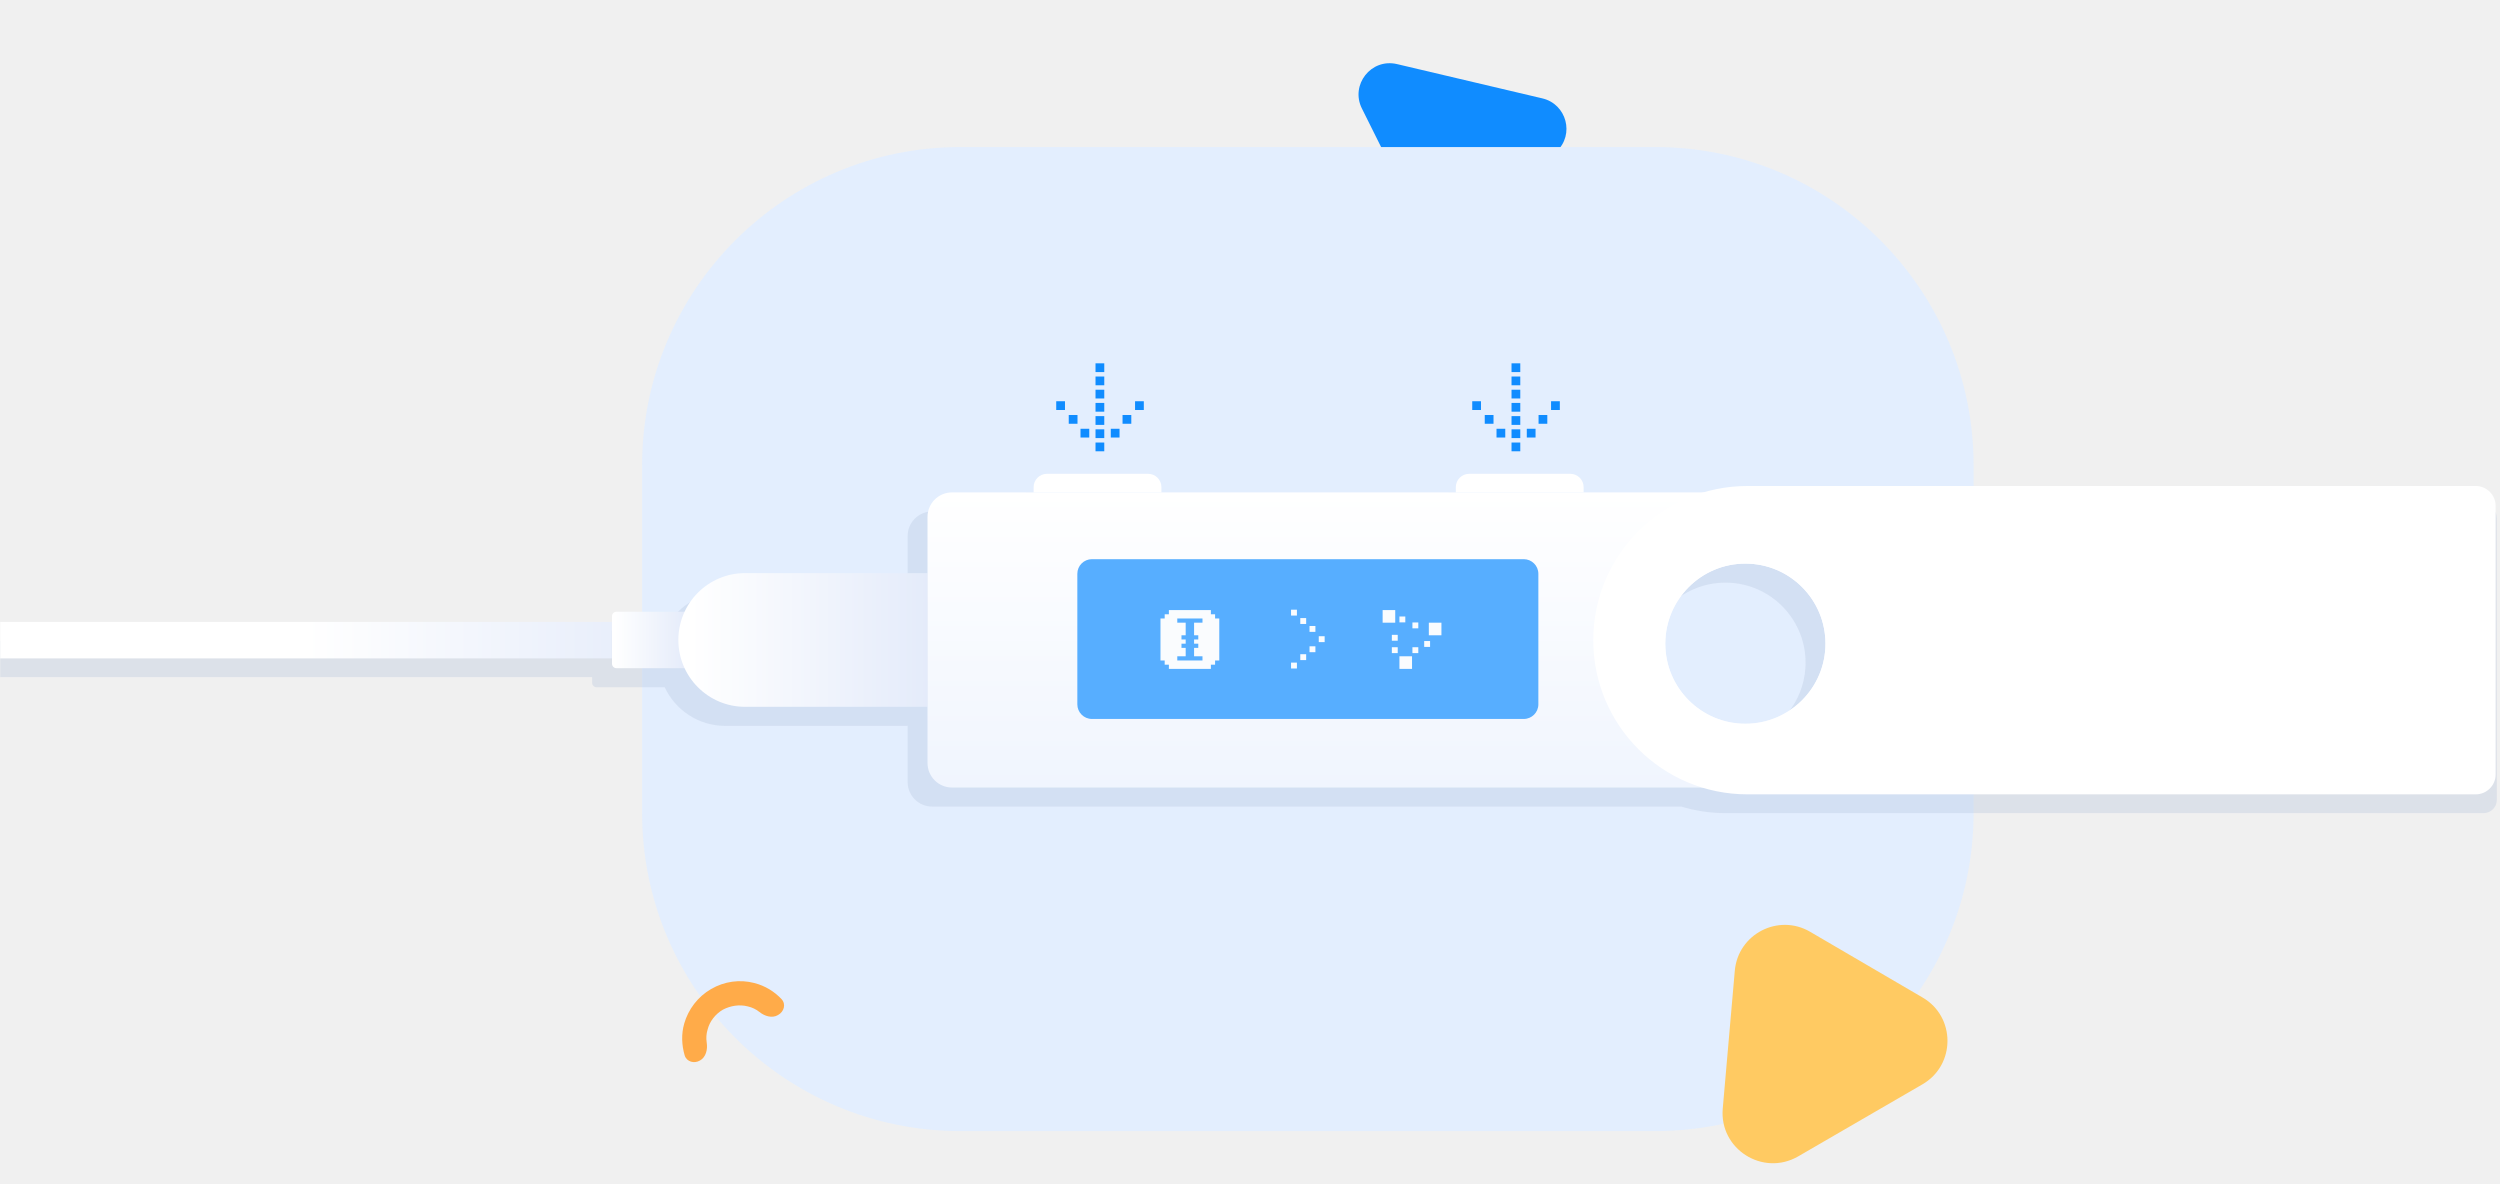
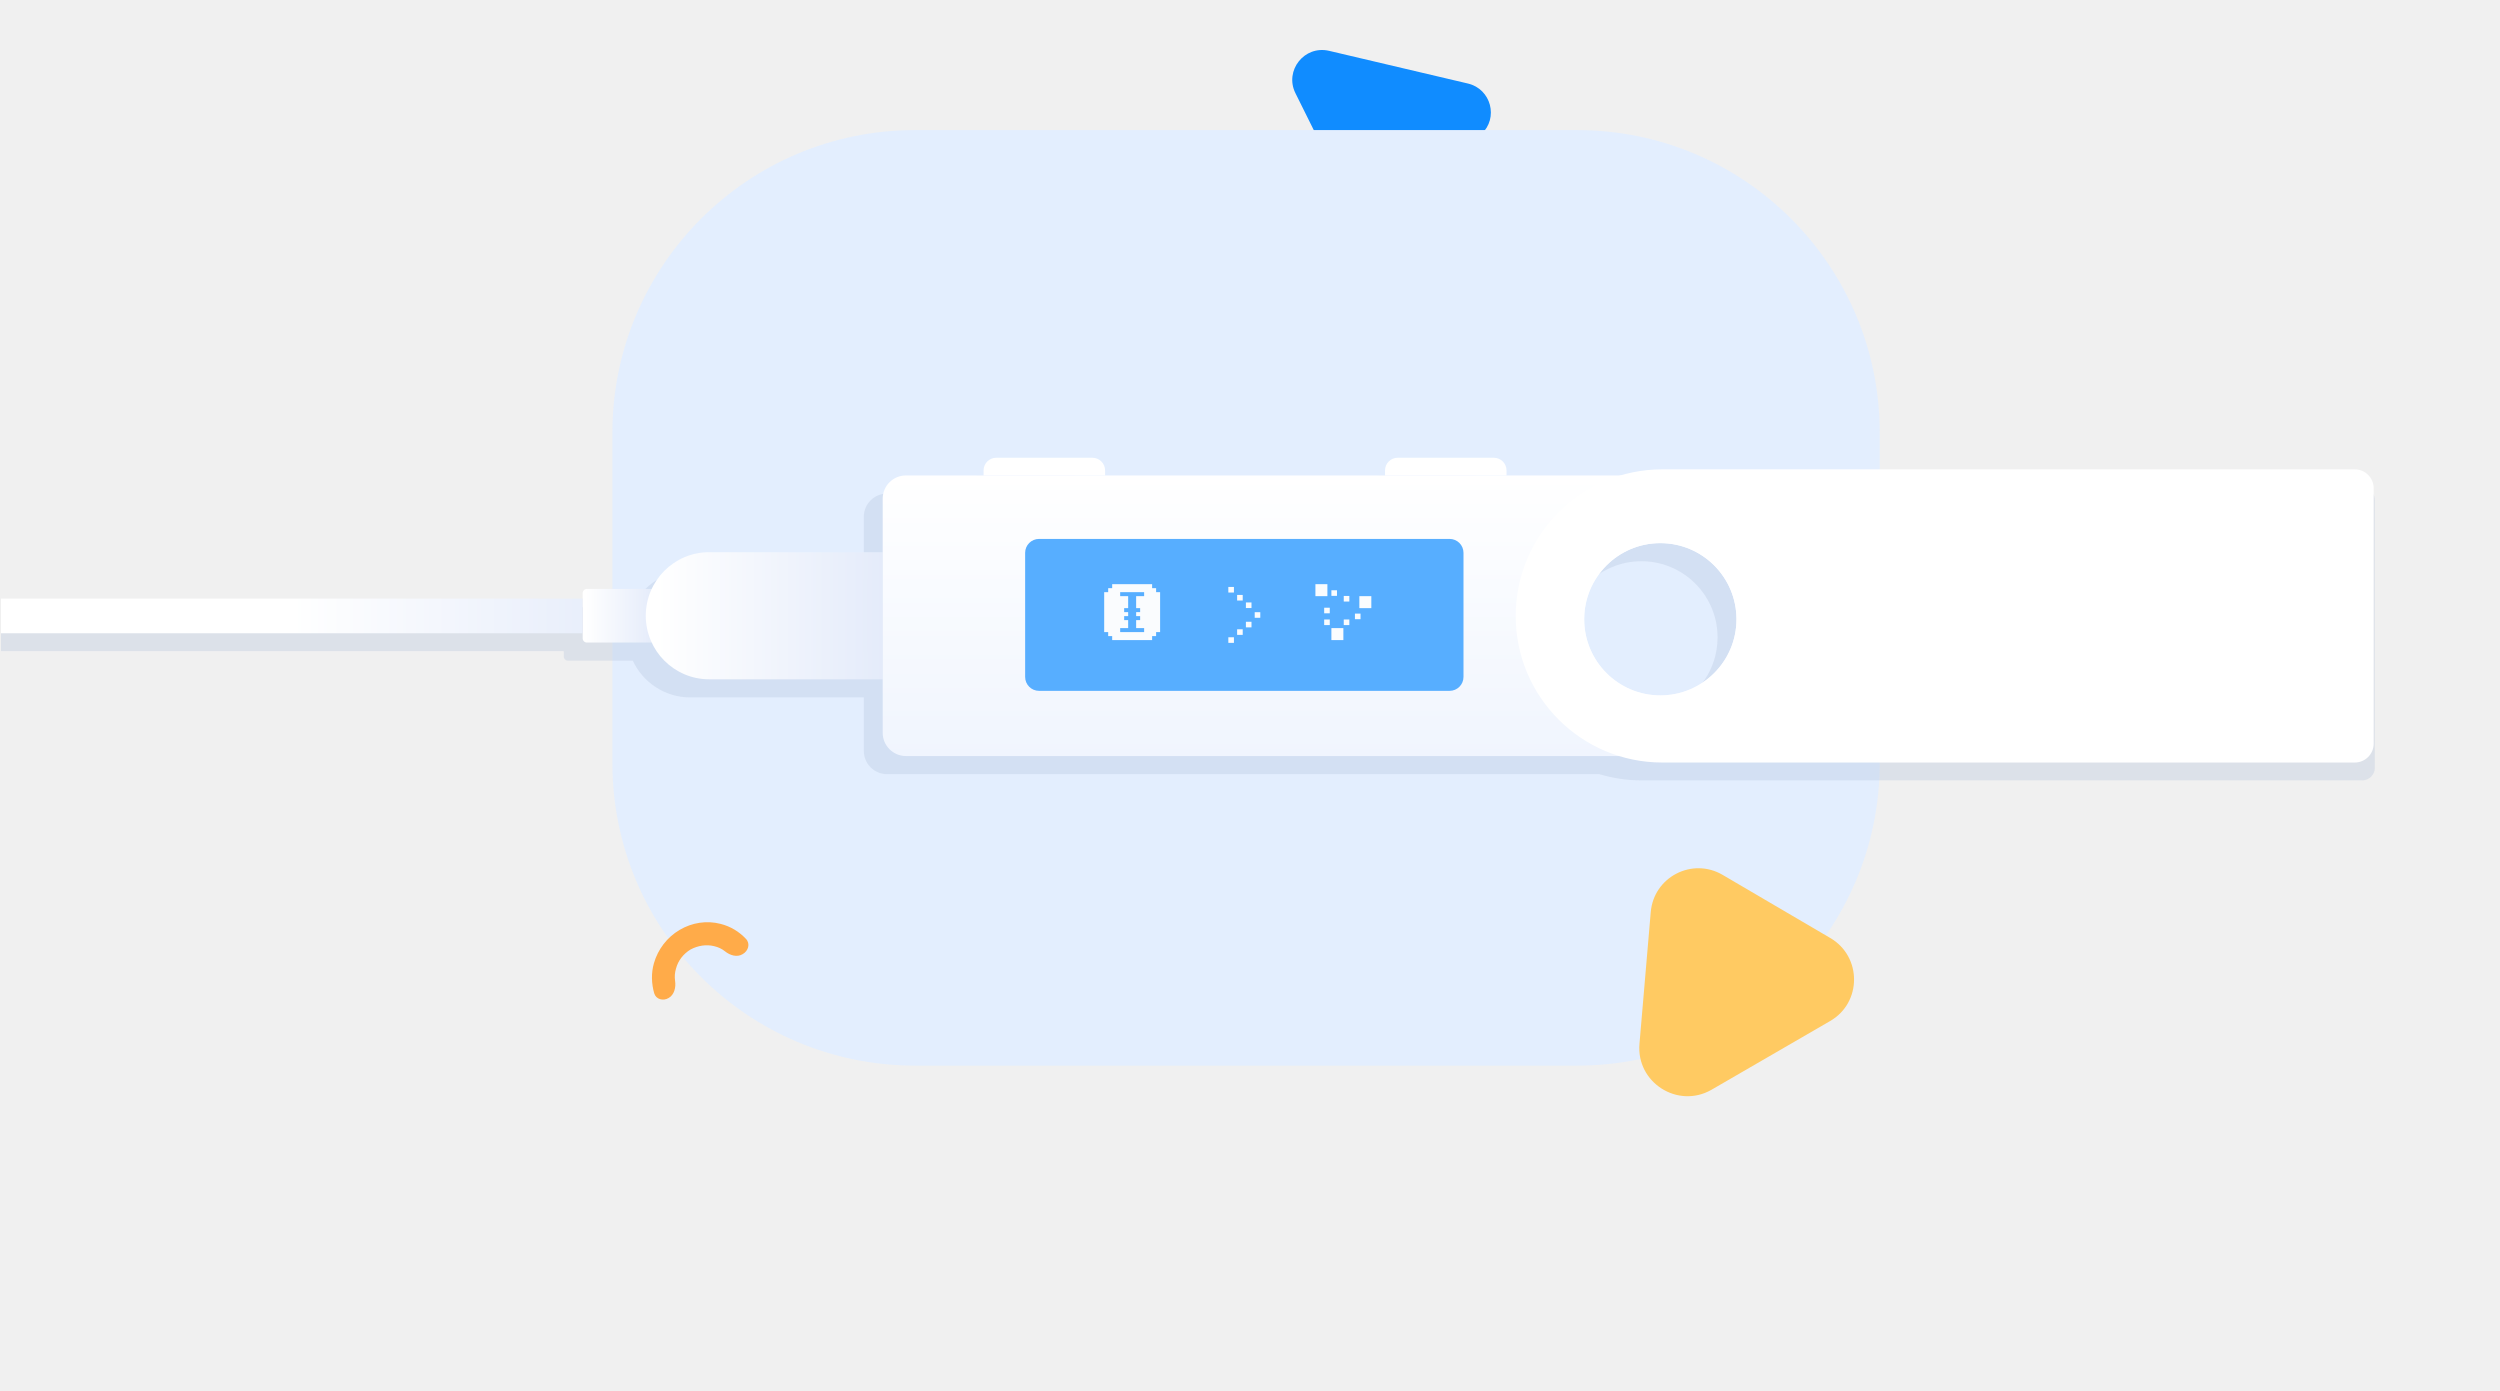
- <svg xmlns="http://www.w3.org/2000/svg" width="754" height="357" viewBox="0 0 754 357" fill="none">
-   <path d="M465.162 29.667C472.478 31.385 474.973 40.574 469.439 45.7L442.932 70.293C438.316 74.551 430.928 73.249 428.13 67.599L410.738 32.7C407.204 25.6 413.504 17.483 421.353 19.334L465.162 29.667Z" fill="#108CFF" />
-   <rect x="193.656" y="44.348" width="401.581" height="296.791" rx="96" fill="#E3EEFE" />
-   <path d="M211.151 319.826C209.385 320.885 207.093 320.254 206.494 318.292C205.603 315.236 205.444 311.912 206.351 308.74C207.598 304.38 210.468 300.609 214.46 298.295C218.452 295.981 223.106 295.32 227.516 296.481C230.738 297.301 233.546 299.038 235.694 301.317C237.126 302.837 236.495 305.129 234.643 306.137C232.877 307.196 230.635 306.479 229.053 305.22C228.027 304.396 226.851 303.833 225.525 303.529C223.01 302.886 220.342 303.308 218.029 304.513C215.753 305.855 214.057 307.993 213.413 310.508C213.023 311.784 212.943 313.123 213.135 314.389C213.498 316.562 212.867 318.853 211.151 319.826Z" fill="#FFAB49" />
-   <path d="M579.762 327.062C589.876 321.246 589.876 306.665 579.847 300.85L545.965 281.044C536.357 275.397 524.136 281.718 523.209 292.843L519.585 334.31C518.489 346.531 531.637 354.875 542.257 348.807L579.762 327.062Z" fill="#FFCA62" />
-   <path opacity="0.3" fill-rule="evenodd" clip-rule="evenodd" d="M471.621 152.672V154.259H507.064C511.331 152.968 515.858 152.274 520.547 152.274L749.032 152.274C751.254 152.274 753.055 154.075 753.055 156.297V241.225C753.055 243.447 751.254 245.249 749.032 245.249L520.547 245.249C515.859 245.249 511.333 244.555 507.066 243.264H281.119C277.045 243.264 273.742 239.961 273.742 235.888V218.924H218.706C210.632 218.924 203.669 214.144 200.466 207.267C200.449 207.269 200.433 207.27 200.416 207.27C200.399 207.271 200.383 207.271 200.366 207.271H179.921C179.18 207.271 178.58 206.671 178.58 205.93L178.58 204.231H0.058V193.292H178.58L178.58 191.594C178.58 190.853 179.18 190.253 179.921 190.253H200.366C200.4 190.253 200.433 190.254 200.466 190.256C203.669 183.379 210.632 178.599 218.706 178.599H273.742V161.636C273.742 157.562 277.045 154.259 281.119 154.259H305.741V152.672C305.741 150.45 307.542 148.649 309.764 148.649H340.26C342.482 148.649 344.283 150.45 344.283 152.672V154.259H433.078V152.672C433.078 150.45 434.879 148.649 437.101 148.649H467.597C469.819 148.649 471.621 150.45 471.621 152.672ZM544.558 199.877C544.558 204.878 543.038 209.525 540.434 213.379C536.094 219.803 528.744 224.026 520.408 224.026C512.58 224.026 505.622 220.302 501.209 214.528C498.103 210.464 496.258 205.386 496.258 199.876C496.259 193.207 498.962 187.17 503.332 182.8C507.702 178.43 513.74 175.727 520.408 175.727C527.941 175.727 534.669 179.176 539.098 184.581C541.53 187.549 543.269 191.108 544.068 195.01C544.39 196.582 544.558 198.209 544.558 199.877Z" fill="#B0BFD9" />
-   <path d="M207.707 185.846C207.707 185.105 207.107 184.504 206.366 184.504H185.921C185.18 184.504 184.58 185.105 184.58 185.846V200.182C184.58 200.922 185.18 201.523 185.921 201.523H206.366C207.107 201.523 207.707 200.922 207.707 200.182V185.846Z" fill="url(#paint0_linear)" />
-   <path d="M279.742 172.851H224.706C213.595 172.851 204.589 181.903 204.589 193.014V193.014C204.589 204.124 213.595 213.176 224.706 213.176H279.742V172.851Z" fill="url(#paint1_linear)" />
-   <path d="M0.058 187.577H184.533V198.577H0.058V187.577Z" fill="url(#paint2_linear)" />
-   <path d="M439.078 148.511H477.62V146.924C477.62 144.702 475.819 142.901 473.597 142.901H443.101C440.879 142.901 439.078 144.702 439.078 146.924V148.511Z" fill="white" />
-   <path d="M311.741 148.511H350.283V146.924C350.283 144.702 348.482 142.901 346.26 142.901H315.764C313.542 142.901 311.741 144.702 311.741 146.924V148.511Z" fill="white" />
-   <path fill-rule="evenodd" clip-rule="evenodd" d="M287.118 148.511C283.044 148.511 279.742 151.814 279.742 155.887V230.139C279.742 234.213 283.044 237.516 287.118 237.516H565.625C569.698 237.516 573.001 234.213 573.001 230.139V155.887C573.001 151.814 569.698 148.511 565.625 148.511H287.118ZM526.409 218.278C539.746 218.278 550.559 207.466 550.559 194.128C550.559 180.79 539.746 169.978 526.409 169.978C513.071 169.978 502.259 180.79 502.259 194.128C502.259 207.466 513.071 218.278 526.409 218.278Z" fill="url(#paint3_linear)" />
-   <path fill-rule="evenodd" clip-rule="evenodd" d="M527.033 146.576C501.352 146.576 480.533 167.395 480.533 193.076C480.533 218.757 501.352 239.576 527.033 239.576H746.681C749.995 239.576 752.681 236.89 752.681 233.576V152.576C752.681 149.262 749.995 146.576 746.681 146.576H527.033ZM526.409 218.278C539.746 218.278 550.559 207.465 550.559 194.128C550.559 180.79 539.746 169.977 526.409 169.977C513.071 169.977 502.258 180.79 502.258 194.128C502.258 207.465 513.071 218.278 526.409 218.278Z" fill="white" />
-   <rect x="324.923" y="168.645" width="139.046" height="48.194" rx="4.412" fill="#57AEFF" />
-   <rect x="397.74" y="191.887" width="1.774" height="1.774" fill="#FAFCFE" />
-   <rect x="394.952" y="188.797" width="1.774" height="1.774" fill="#FAFCFE" />
-   <rect width="1.774" height="1.774" transform="matrix(1 0 0 -1 394.952 196.7)" fill="#FAFCFE" />
-   <rect x="392.166" y="186.414" width="1.774" height="1.774" fill="#FAFCFE" />
-   <rect width="1.774" height="1.774" transform="matrix(1 0 0 -1 392.166 199.083)" fill="#FAFCFE" />
-   <rect x="389.378" y="183.88" width="1.774" height="1.774" fill="#FAFCFE" />
-   <rect width="1.774" height="1.774" transform="matrix(1 0 0 -1 389.378 201.617)" fill="#FAFCFE" />
-   <rect x="458.518" y="133.467" width="2.642" height="2.642" transform="rotate(90 458.518 133.467)" fill="#108CFF" />
-   <rect x="458.518" y="129.486" width="2.642" height="2.642" transform="rotate(90 458.518 129.486)" fill="#108CFF" />
-   <rect x="458.518" y="125.504" width="2.642" height="2.642" transform="rotate(90 458.518 125.504)" fill="#108CFF" />
-   <rect x="458.518" y="121.522" width="2.642" height="2.642" transform="rotate(90 458.518 121.522)" fill="#108CFF" />
-   <rect x="458.518" y="117.54" width="2.642" height="2.642" transform="rotate(90 458.518 117.54)" fill="#108CFF" />
-   <rect x="458.518" y="113.559" width="2.642" height="2.642" transform="rotate(90 458.518 113.559)" fill="#108CFF" />
-   <rect x="458.518" y="109.577" width="2.642" height="2.642" transform="rotate(90 458.518 109.577)" fill="#108CFF" />
-   <rect x="463.121" y="129.316" width="2.642" height="2.642" transform="rotate(90 463.121 129.316)" fill="#108CFF" />
-   <rect width="2.642" height="2.642" transform="matrix(-4.37114e-08 1 1 4.37114e-08 451.349 129.316)" fill="#108CFF" />
-   <rect x="466.67" y="125.165" width="2.642" height="2.642" transform="rotate(90 466.67 125.165)" fill="#108CFF" />
-   <rect width="2.642" height="2.642" transform="matrix(-4.37114e-08 1 1 4.37114e-08 447.801 125.165)" fill="#108CFF" />
-   <rect x="470.443" y="121.014" width="2.642" height="2.642" transform="rotate(90 470.443 121.014)" fill="#108CFF" />
-   <rect width="2.642" height="2.642" transform="matrix(-4.37114e-08 1 1 4.37114e-08 444.027 121.014)" fill="#108CFF" />
-   <rect x="333.049" y="133.467" width="2.642" height="2.642" transform="rotate(90 333.049 133.467)" fill="#108CFF" />
-   <rect x="333.049" y="129.486" width="2.642" height="2.642" transform="rotate(90 333.049 129.486)" fill="#108CFF" />
-   <rect x="333.049" y="125.504" width="2.642" height="2.642" transform="rotate(90 333.049 125.504)" fill="#108CFF" />
-   <rect x="333.049" y="121.522" width="2.642" height="2.642" transform="rotate(90 333.049 121.522)" fill="#108CFF" />
-   <rect x="333.049" y="117.54" width="2.642" height="2.642" transform="rotate(90 333.049 117.54)" fill="#108CFF" />
-   <rect x="333.049" y="113.559" width="2.642" height="2.642" transform="rotate(90 333.049 113.559)" fill="#108CFF" />
-   <rect x="333.049" y="109.577" width="2.642" height="2.642" transform="rotate(90 333.049 109.577)" fill="#108CFF" />
-   <rect x="337.653" y="129.316" width="2.642" height="2.642" transform="rotate(90 337.653 129.316)" fill="#108CFF" />
-   <rect width="2.642" height="2.642" transform="matrix(-4.37114e-08 1 1 4.37114e-08 325.88 129.316)" fill="#108CFF" />
-   <rect x="341.201" y="125.165" width="2.642" height="2.642" transform="rotate(90 341.201 125.165)" fill="#108CFF" />
-   <rect width="2.642" height="2.642" transform="matrix(-4.37114e-08 1 1 4.37114e-08 322.332 125.165)" fill="#108CFF" />
-   <rect x="344.974" y="121.014" width="2.642" height="2.642" transform="rotate(90 344.974 121.014)" fill="#108CFF" />
-   <rect width="2.642" height="2.642" transform="matrix(-4.37114e-08 1 1 4.37114e-08 318.558 121.014)" fill="#108CFF" />
-   <rect x="417" y="184" width="3.801" height="3.801" fill="#FAFCFE" />
-   <rect x="430.935" y="187.801" width="3.801" height="3.801" fill="#FAFCFE" />
-   <rect x="422.068" y="197.935" width="3.801" height="3.801" fill="#FAFCFE" />
-   <rect x="419.78" y="195.203" width="1.774" height="1.774" fill="#FAFCFE" />
-   <rect x="419.78" y="191.468" width="1.774" height="1.774" fill="#FAFCFE" />
-   <rect x="422.068" y="185.934" width="1.774" height="1.774" fill="#FAFCFE" />
-   <rect x="425.988" y="187.734" width="1.774" height="1.774" fill="#FAFCFE" />
-   <rect x="425.988" y="195.203" width="1.774" height="1.774" fill="#FAFCFE" />
-   <rect x="429.536" y="193.335" width="1.774" height="1.774" fill="#FAFCFE" />
-   <path fill-rule="evenodd" clip-rule="evenodd" d="M352.534 184V185.267H351.267V186.534H350V199.202H351.267V200.469H352.534V201.736H365.202V200.469H366.469V199.202H367.736V186.534H366.469V185.267H365.202V184H352.534ZM362.669 187.799V186.533H355.068V187.799H357.601V191.6H356.334V192.867H357.601V194.134H356.334V195.401H357.601V197.934H355.068V199.201H362.669V197.934H360.135V195.401H361.402V194.134H360.135V192.867H361.402V191.6H360.135V187.799L362.669 187.799Z" fill="#FAFCFE" />
+ <svg xmlns="http://www.w3.org/2000/svg" width="793" height="441" viewBox="0 0 793 441" fill="none">
+   <g clip-path="url(#clip0)">
+     <path d="M465.61 26.491C472.959 28.214 475.441 37.429 469.865 42.572L443.156 67.237C438.504 71.507 431.083 70.202 428.286 64.535L410.901 29.534C407.368 22.413 413.722 14.272 421.606 16.128L465.61 26.491Z" fill="#108CFF" />
+     <rect x="194.25" y="41.264" width="402" height="296.757" rx="96" fill="#E3EEFE" />
+     <path d="M212.119 316.551C210.357 317.624 208.086 317.011 207.507 315.051C206.645 311.999 206.513 308.672 207.438 305.49C208.711 301.114 211.59 297.317 215.572 294.969C219.554 292.622 224.181 291.923 228.551 293.051C231.744 293.848 234.518 295.565 236.634 297.83C238.044 299.34 237.4 301.64 235.553 302.664C233.791 303.738 231.57 303.037 230.009 301.788C228.997 300.972 227.833 300.417 226.519 300.124C224.027 299.499 221.373 299.942 219.068 301.167C216.797 302.528 215.096 304.682 214.437 307.205C214.04 308.485 213.95 309.827 214.131 311.093C214.474 313.264 213.831 315.564 212.119 316.551Z" fill="#FFAB49" />
+     <path d="M580.496 323.885C590.648 318.052 590.623 303.385 580.536 297.518L546.458 277.536C536.794 271.84 524.525 278.177 523.613 289.367L520.042 331.074C518.962 343.366 532.187 351.781 542.847 345.695L580.496 323.885Z" fill="#FFCA62" />
+     <path opacity="0.3" fill-rule="evenodd" clip-rule="evenodd" d="M471.871 154.972V156.559H507.314C511.582 155.268 516.109 154.573 520.798 154.573L749.282 154.573C751.504 154.573 753.306 156.375 753.306 158.597V243.525C753.306 245.747 751.504 247.548 749.282 247.548L520.798 247.548C516.11 247.548 511.584 246.854 507.317 245.563H281.369C277.295 245.563 273.993 242.261 273.993 238.187V221.224H218.956C210.882 221.224 203.919 216.444 200.716 209.567C200.7 209.568 200.683 209.569 200.666 209.57C200.65 209.57 200.633 209.571 200.617 209.571H180.171C179.43 209.571 178.83 208.97 178.83 208.23L178.83 206.531H0.309V195.591H178.83L178.83 193.893C178.83 193.153 179.43 192.552 180.171 192.552H200.617C200.65 192.552 200.683 192.553 200.716 192.556C203.919 185.679 210.882 180.899 218.956 180.899H273.993V163.935C273.993 159.861 277.295 156.559 281.369 156.559H305.991V154.972C305.991 152.75 307.793 150.948 310.015 150.948H340.51C342.732 150.948 344.534 152.75 344.534 154.972V156.559H433.328V154.972C433.328 152.75 435.13 150.948 437.352 150.948H467.847C470.07 150.948 471.871 152.75 471.871 154.972ZM544.809 202.176C544.809 207.178 543.288 211.824 540.684 215.679C536.344 222.102 528.995 226.325 520.659 226.325C512.831 226.325 505.872 222.601 501.459 216.827C498.354 212.764 496.509 207.685 496.509 202.175C496.509 195.507 499.212 189.47 503.582 185.1C507.953 180.729 513.99 178.026 520.659 178.026C528.192 178.026 534.919 181.475 539.348 186.88C541.781 189.849 543.52 193.408 544.318 197.309C544.64 198.881 544.809 200.509 544.809 202.176Z" fill="#B0BFD9" />
+     <path d="M207.958 188.145C207.958 187.404 207.358 186.804 206.617 186.804H186.171C185.431 186.804 184.83 187.404 184.83 188.145V202.481C184.83 203.222 185.431 203.822 186.171 203.822H206.617C207.358 203.822 207.958 203.222 207.958 202.481V188.145Z" fill="url(#paint0_linear)" />
+     <path d="M279.992 175.15H224.956C213.845 175.15 204.839 184.202 204.839 195.313C204.839 206.423 213.845 215.475 224.956 215.475H279.992V175.15Z" fill="url(#paint1_linear)" />
+     <path d="M0.309 189.876H184.784V200.876H0.309V189.876Z" fill="url(#paint2_linear)" />
+     <path d="M439.328 150.811H477.871V149.223C477.871 147.001 476.069 145.2 473.847 145.2H443.352C441.13 145.2 439.328 147.001 439.328 149.223V150.811Z" fill="white" />
+     <path d="M311.991 150.811H350.534V149.223C350.534 147.001 348.732 145.2 346.51 145.2H316.015C313.793 145.2 311.991 147.001 311.991 149.223V150.811Z" fill="white" />
+     <path fill-rule="evenodd" clip-rule="evenodd" d="M287.369 150.811C283.295 150.811 279.992 154.113 279.992 158.187V232.439C279.992 236.513 283.295 239.815 287.369 239.815H565.875C569.949 239.815 573.251 236.513 573.251 232.439V158.187C573.251 154.113 569.949 150.811 565.875 150.811H287.369ZM526.659 220.578C539.997 220.578 550.809 209.765 550.809 196.427C550.809 183.09 539.997 172.277 526.659 172.277C513.321 172.277 502.509 183.09 502.509 196.427C502.509 209.765 513.321 220.578 526.659 220.578Z" fill="url(#paint3_linear)" />
+     <path fill-rule="evenodd" clip-rule="evenodd" d="M527.283 148.875C501.602 148.875 480.783 169.694 480.783 195.375C480.783 221.056 501.602 241.875 527.283 241.875H746.931C750.245 241.875 752.931 239.189 752.931 235.875V154.875C752.931 151.561 750.245 148.875 746.931 148.875H527.283ZM526.659 220.577C539.996 220.577 550.809 209.764 550.809 196.427C550.809 183.089 539.996 172.276 526.659 172.276C513.321 172.276 502.509 183.089 502.509 196.427C502.509 209.764 513.321 220.577 526.659 220.577Z" fill="white" />
+     <rect x="325.174" y="170.944" width="139.046" height="48.194" rx="4.412" fill="#57AEFF" />
+     <rect x="397.99" y="194.188" width="1.774" height="1.774" fill="#FAFCFE" />
+     <rect x="395.202" y="191.097" width="1.774" height="1.774" fill="#FAFCFE" />
+     <rect width="1.774" height="1.774" transform="matrix(1 0 0 -1 395.202 199)" fill="#FAFCFE" />
+     <rect x="392.416" y="188.714" width="1.774" height="1.774" fill="#FAFCFE" />
+     <rect width="1.774" height="1.774" transform="matrix(1 0 0 -1 392.416 201.383)" fill="#FAFCFE" />
+     <rect x="389.628" y="186.18" width="1.774" height="1.774" fill="#FAFCFE" />
+     <rect width="1.774" height="1.774" transform="matrix(1 0 0 -1 389.629 203.916)" fill="#FAFCFE" />
+     <rect x="417.25" y="185.3" width="3.801" height="3.801" fill="#FAFCFE" />
+     <rect x="431.186" y="189.101" width="3.801" height="3.801" fill="#FAFCFE" />
+     <rect x="422.318" y="199.235" width="3.801" height="3.801" fill="#FAFCFE" />
+     <rect x="420.03" y="196.502" width="1.774" height="1.774" fill="#FAFCFE" />
+     <rect x="420.03" y="192.769" width="1.774" height="1.774" fill="#FAFCFE" />
+     <rect x="422.318" y="187.234" width="1.774" height="1.774" fill="#FAFCFE" />
+     <rect x="426.238" y="189.034" width="1.774" height="1.774" fill="#FAFCFE" />
+     <rect x="426.238" y="196.502" width="1.774" height="1.774" fill="#FAFCFE" />
+     <rect x="429.786" y="194.635" width="1.774" height="1.774" fill="#FAFCFE" />
+     <path fill-rule="evenodd" clip-rule="evenodd" d="M352.784 185.3V186.567H351.517V187.834H350.25V200.502H351.517V201.769H352.784V203.036H365.452V201.769H366.719V200.502H367.986V187.834H366.719V186.567H365.452V185.3H352.784ZM362.919 189.099V187.832H355.318V189.099H357.851V192.9H356.584V194.167H357.851V195.434H356.584V196.7H357.851V199.234H355.318V200.501H362.919V199.234H360.385V196.7H361.652V195.434H360.385V194.167H361.652V192.9H360.385V189.099L362.919 189.099Z" fill="#FAFCFE" />
+   </g>
  <defs>
-     <linearGradient id="paint0_linear" x1="185.411" y1="191.842" x2="207.459" y2="191.842" gradientUnits="userSpaceOnUse">
+     <linearGradient id="paint0_linear" x1="185.661" y1="194.142" x2="207.709" y2="194.142" gradientUnits="userSpaceOnUse">
      <stop stop-color="white" />
      <stop offset="1" stop-color="#E4EBFA" />
    </linearGradient>
-     <linearGradient id="paint1_linear" x1="208.207" y1="195.579" x2="280.33" y2="195.579" gradientUnits="userSpaceOnUse">
+     <linearGradient id="paint1_linear" x1="208.457" y1="197.879" x2="280.58" y2="197.879" gradientUnits="userSpaceOnUse">
      <stop stop-color="white" />
      <stop offset="1" stop-color="#E4EBFA" />
    </linearGradient>
-     <linearGradient id="paint2_linear" x1="92.296" y1="187.577" x2="204.012" y2="187.577" gradientUnits="userSpaceOnUse">
+     <linearGradient id="paint2_linear" x1="92.546" y1="189.876" x2="204.263" y2="189.876" gradientUnits="userSpaceOnUse">
      <stop stop-color="white" />
      <stop offset="1" stop-color="#E4EBFA" />
    </linearGradient>
-     <linearGradient id="paint3_linear" x1="426.371" y1="148.511" x2="426.371" y2="238.325" gradientUnits="userSpaceOnUse">
+     <linearGradient id="paint3_linear" x1="426.622" y1="150.811" x2="426.622" y2="240.624" gradientUnits="userSpaceOnUse">
      <stop stop-color="white" />
      <stop offset="1" stop-color="#F0F5FE" />
    </linearGradient>
+     <clipPath id="clip0">
+       <rect width="792" height="440" fill="white" transform="translate(0.25 0.299805)" />
+     </clipPath>
  </defs>
</svg>
